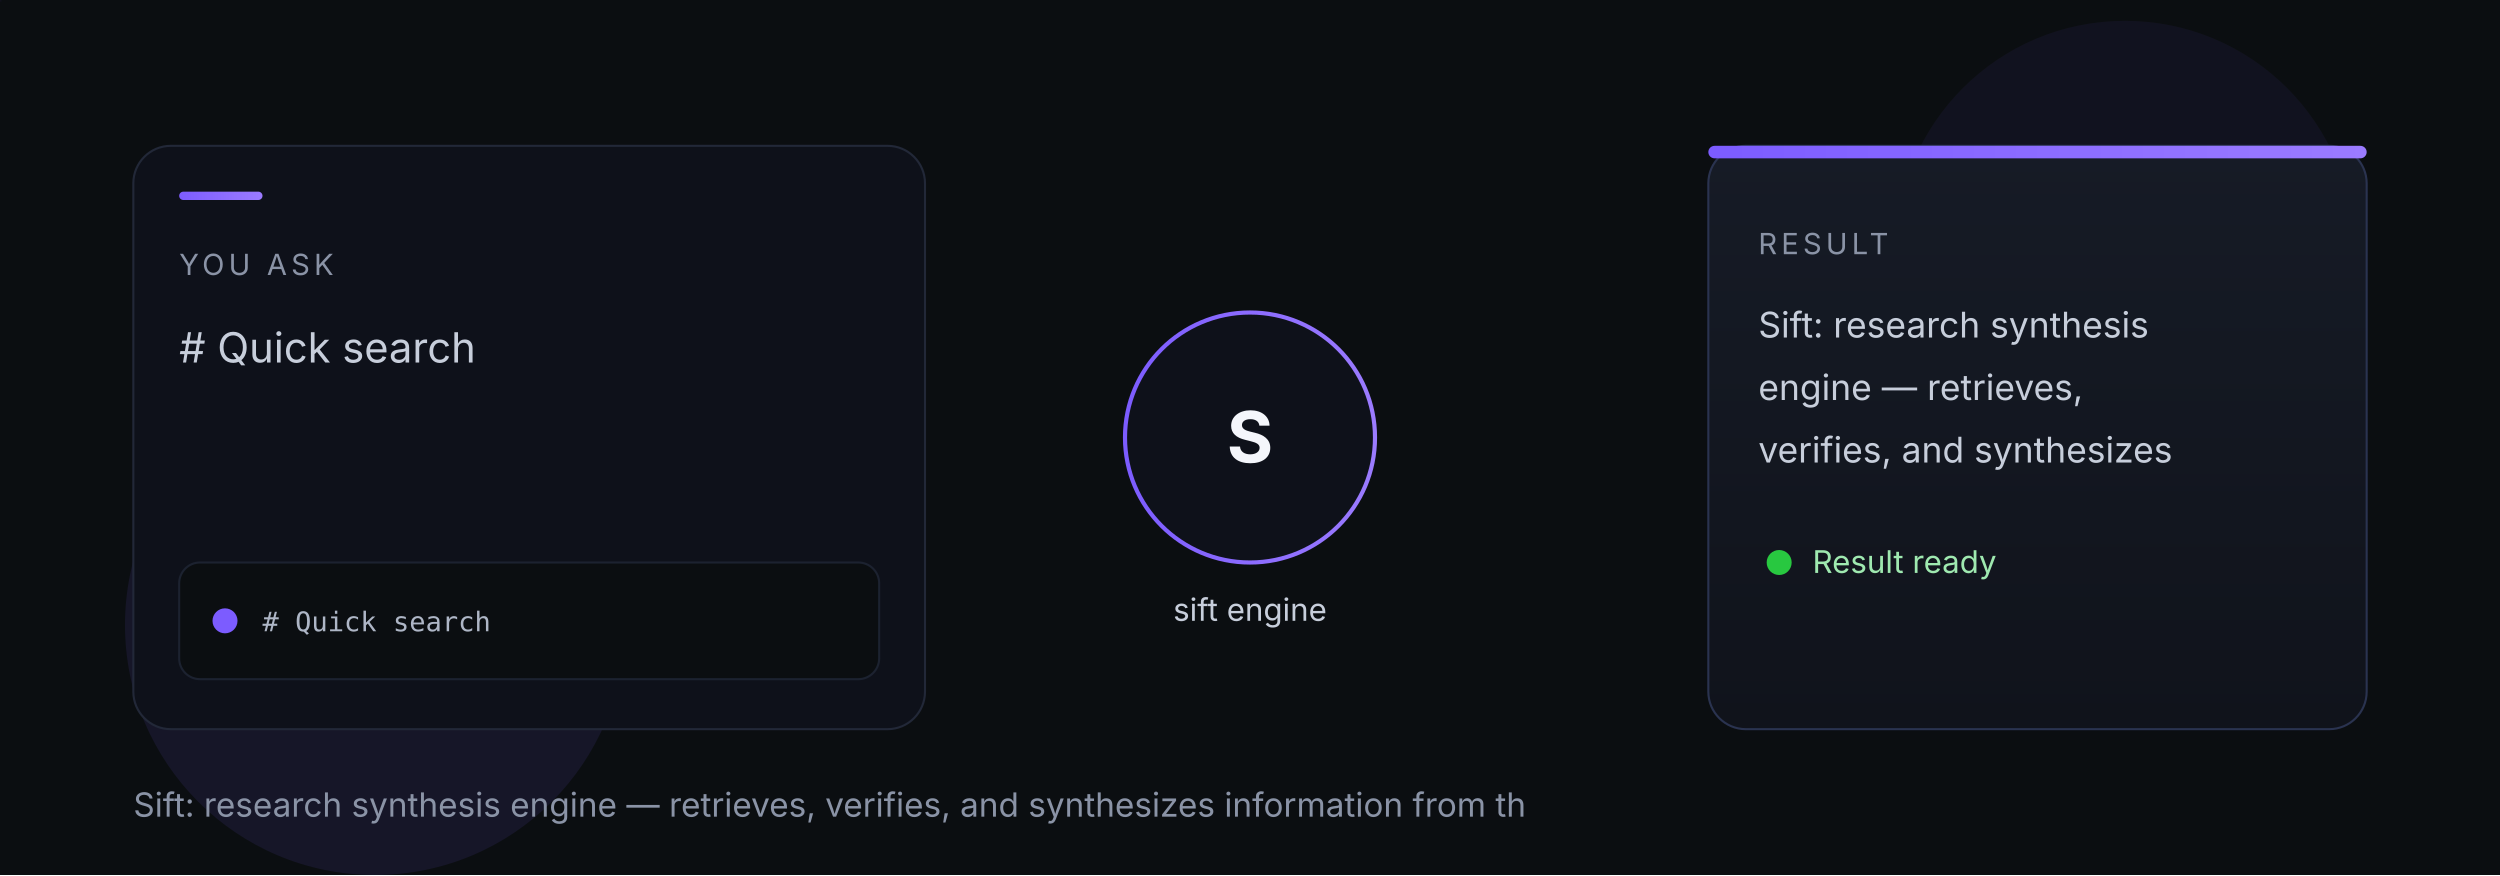
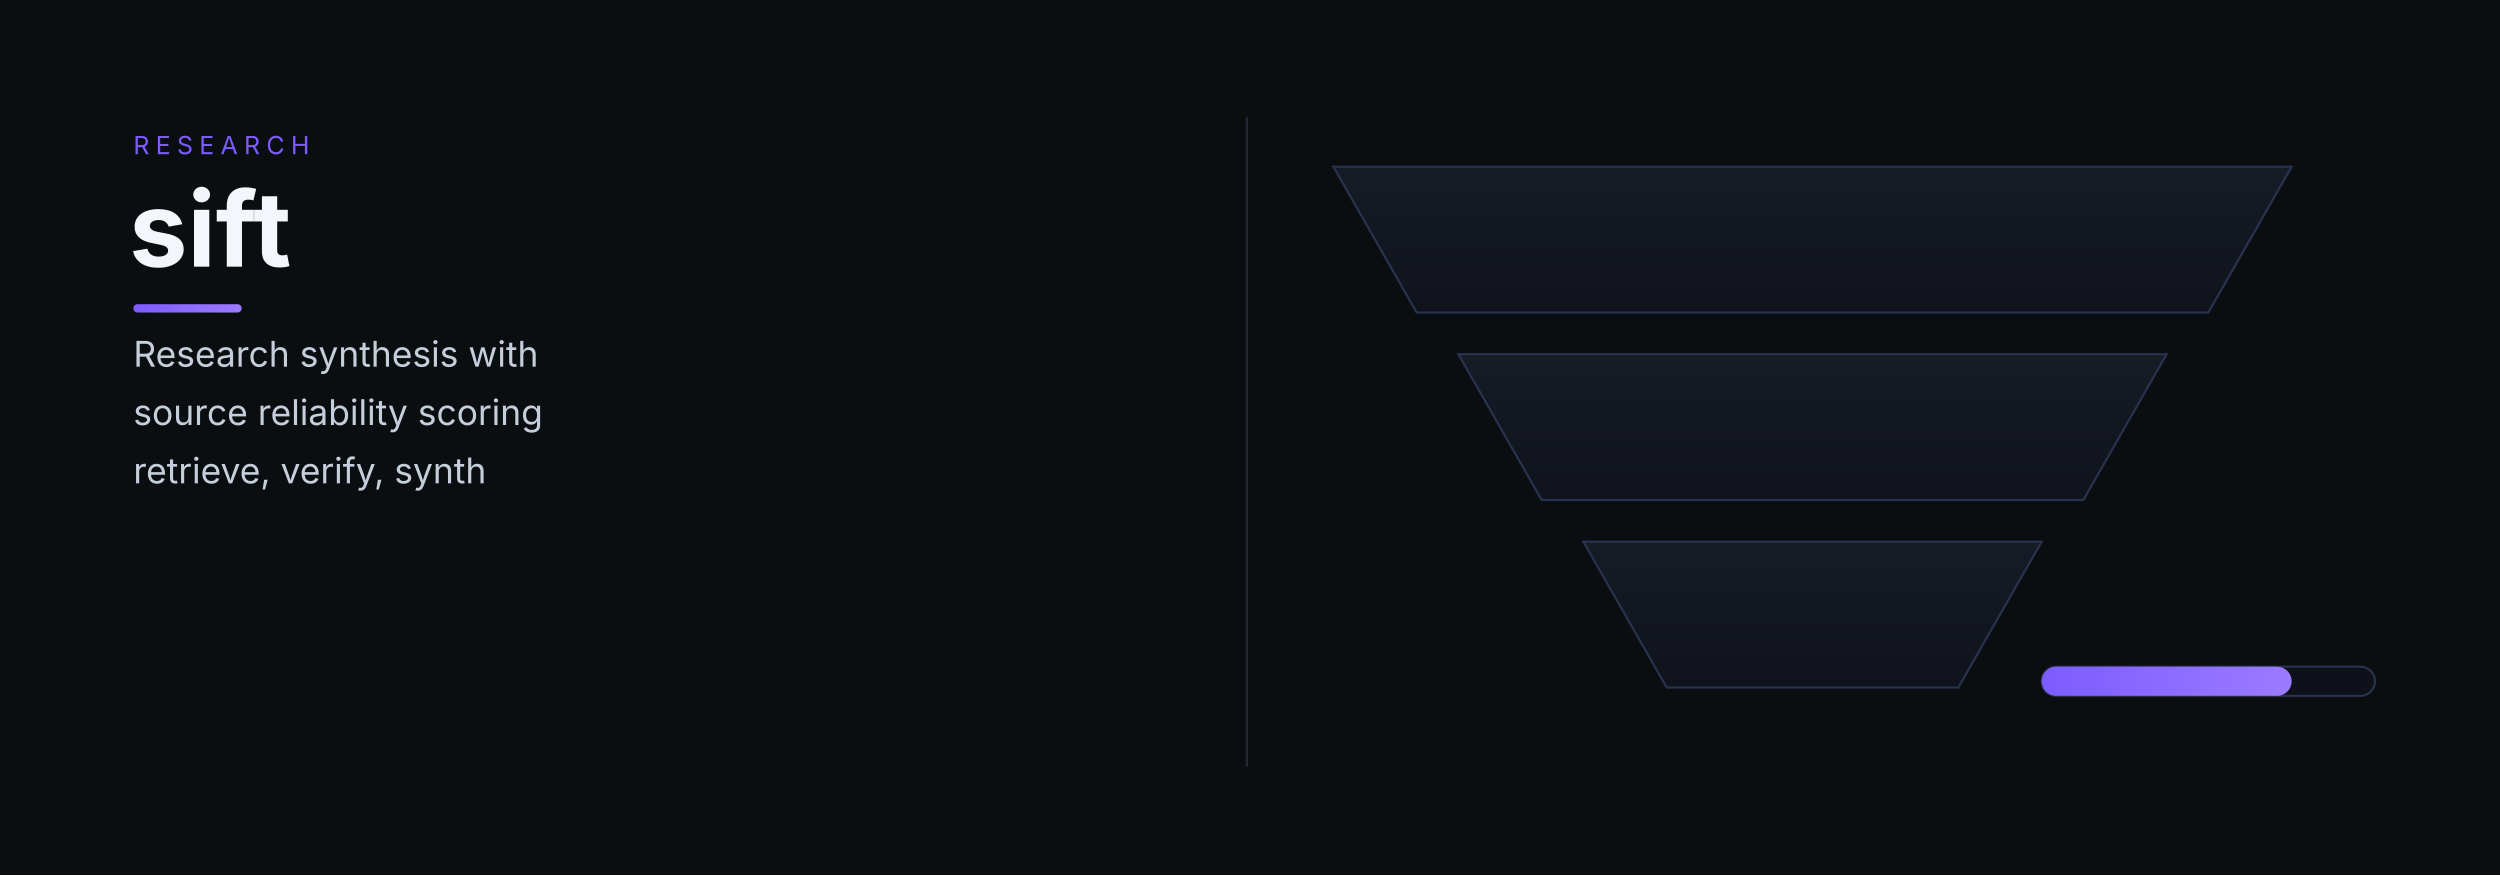
<svg xmlns="http://www.w3.org/2000/svg" width="1200" height="420" viewBox="0 0 1200 420" role="img" aria-labelledby="title desc">
  <defs>
-     <radialGradient id="glow" cx="0.32" cy="0.42" r="0.75" gradientUnits="userSpaceOnUse">
+     <radialGradient id="bg" cx="0.32" cy="0.42" r="0.95" gradientUnits="userSpaceOnUse">
      <stop offset="0" stop-color="#15101F" />
      <stop offset="0.55" stop-color="#0C0F16" />
      <stop offset="1" stop-color="#0B0E11" />
    </radialGradient>
-     <linearGradient id="accent" x1="0" y1="0" x2="1" y2="0">
+     <linearGradient id="acc" x1="0" y1="0" x2="1" y2="0">
      <stop offset="0" stop-color="#7C5CFF" />
      <stop offset="1" stop-color="#9B7BFF" />
    </linearGradient>
-     <linearGradient id="card" x1="0" y1="0" x2="0" y2="1">
+     <linearGradient id="panel" x1="0" y1="0" x2="0" y2="1">
      <stop offset="0" stop-color="#161B26" />
      <stop offset="1" stop-color="#10131B" />
    </linearGradient>
  </defs>
-   <rect width="1200" height="420" fill="url(#glow)" />
-   <circle cx="180" cy="300" r="120" fill="#7C5CFF" opacity="0.10" />
-   <circle cx="1020" cy="120" r="110" fill="#7C5CFF" opacity="0.06" />
-   <g transform="translate(64 70)">
-     <rect x="0" y="0" width="380" height="280" rx="18" fill="#0E111A" stroke="#222838" />
-     <rect x="22" y="22" width="40" height="4" rx="2" fill="url(#accent)" />
-     <text x="22" y="62" font-family="-apple-system, BlinkMacSystemFont, Segoe UI, sans-serif" font-size="14" letter-spacing="2" fill="#8A93A6">YOU ASK</text>
-     <text x="22" y="104" font-family="-apple-system, BlinkMacSystemFont, Segoe UI, sans-serif" font-size="20" fill="#C7CEDB"># Quick search</text>
-     <g transform="translate(22 200)">
-       <rect width="336" height="56" rx="10" fill="#0B0E11" stroke="#1C2230" />
-       <circle cx="22" cy="28" r="6" fill="#7C5CFF" />
-       <text x="40" y="33" font-family="ui-monospace, SFMono-Regular, Menlo, monospace" font-size="13" fill="#AEB6C6"># Quick search</text>
-     </g>
-   </g>
-   <g transform="translate(540 150)">
-     <circle cx="60" cy="60" r="60" fill="#0E111A" stroke="url(#accent)" stroke-width="2" />
-     <text x="60" y="72" text-anchor="middle" font-family="-apple-system, BlinkMacSystemFont, Segoe UI, sans-serif" font-size="34" font-weight="700" fill="#F4F6FB">S</text>
-     <text x="60" y="148" text-anchor="middle" font-family="-apple-system, BlinkMacSystemFont, Segoe UI, sans-serif" font-size="15" fill="#C7CEDB">sift engine</text>
-   </g>
-   <g transform="translate(820 70)">
-     <rect x="0" y="0" width="316" height="280" rx="18" fill="url(#card)" stroke="#2A3350" />
-     <rect x="0" y="0" width="316" height="6" rx="3" fill="url(#accent)" />
-     <text x="24" y="52" font-family="-apple-system, BlinkMacSystemFont, Segoe UI, sans-serif" font-size="14" letter-spacing="2" fill="#8A93A6">RESULT</text>
-     <text x="24" y="92" font-family="-apple-system, BlinkMacSystemFont, Segoe UI, sans-serif" font-size="17" fill="#C7CEDB">Sift: research synthesis</text>
-     <text x="24" y="122" font-family="-apple-system, BlinkMacSystemFont, Segoe UI, sans-serif" font-size="17" fill="#C7CEDB">engine — retrieves,</text>
-     <text x="24" y="152" font-family="-apple-system, BlinkMacSystemFont, Segoe UI, sans-serif" font-size="17" fill="#C7CEDB">verifies, and synthesizes</text>
-     <circle cx="34" cy="200" r="6" fill="#28C840" />
-     <text x="50" y="205" font-family="-apple-system, BlinkMacSystemFont, Segoe UI, sans-serif" font-size="15" fill="#9FE9B0">Result ready</text>
-   </g>
-   <text x="64" y="392" font-family="-apple-system, BlinkMacSystemFont, Segoe UI, sans-serif" font-size="16" fill="#8A93A6">Sift: research synthesis engine — retrieves, verifies, and synthesizes information from th</text>
+   <rect width="1200" height="420" fill="url(#bg)" />
+   <rect x="598" y="56" width="1" height="312" fill="#222838" />
+   <text x="64" y="74" font-family="-apple-system,BlinkMacSystemFont,Segoe UI,sans-serif" font-size="12" letter-spacing="3" fill="#7C5CFF">RESEARCH</text>
+   <text x="62" y="128" font-family="-apple-system,BlinkMacSystemFont,Segoe UI,sans-serif" font-size="50" font-weight="700" fill="#F4F6FB">sift</text>
+   <rect x="64" y="146" width="52" height="4" rx="2" fill="url(#acc)" />
+   <text x="64" y="176" font-family="-apple-system,BlinkMacSystemFont,Segoe UI,sans-serif" font-size="17" fill="#C7CEDB">Research synthesis with</text>
+   <text x="64" y="204" font-family="-apple-system,BlinkMacSystemFont,Segoe UI,sans-serif" font-size="17" fill="#C7CEDB">source reliability scoring</text>
+   <text x="64" y="232" font-family="-apple-system,BlinkMacSystemFont,Segoe UI,sans-serif" font-size="17" fill="#C7CEDB">retrieve, verify, synth</text>
+   <path d="M640.0 80 L1100.0 80 L1060.0 150 L680.0 150 Z" fill="url(#panel)" stroke="#2A3350" />
+   <path d="M700.0 170 L1040.0 170 L1000.0 240 L740.0 240 Z" fill="url(#panel)" stroke="#2A3350" />
+   <path d="M760.0 260 L980.0 260 L940.0 330 L800.0 330 Z" fill="url(#panel)" stroke="#2A3350" />
+   <rect x="980" y="320" width="160" height="14" rx="7" fill="#0E111A" stroke="#2A3350" />
+   <rect x="980" y="320" width="120" height="14" rx="7" fill="url(#acc)" />
</svg>
